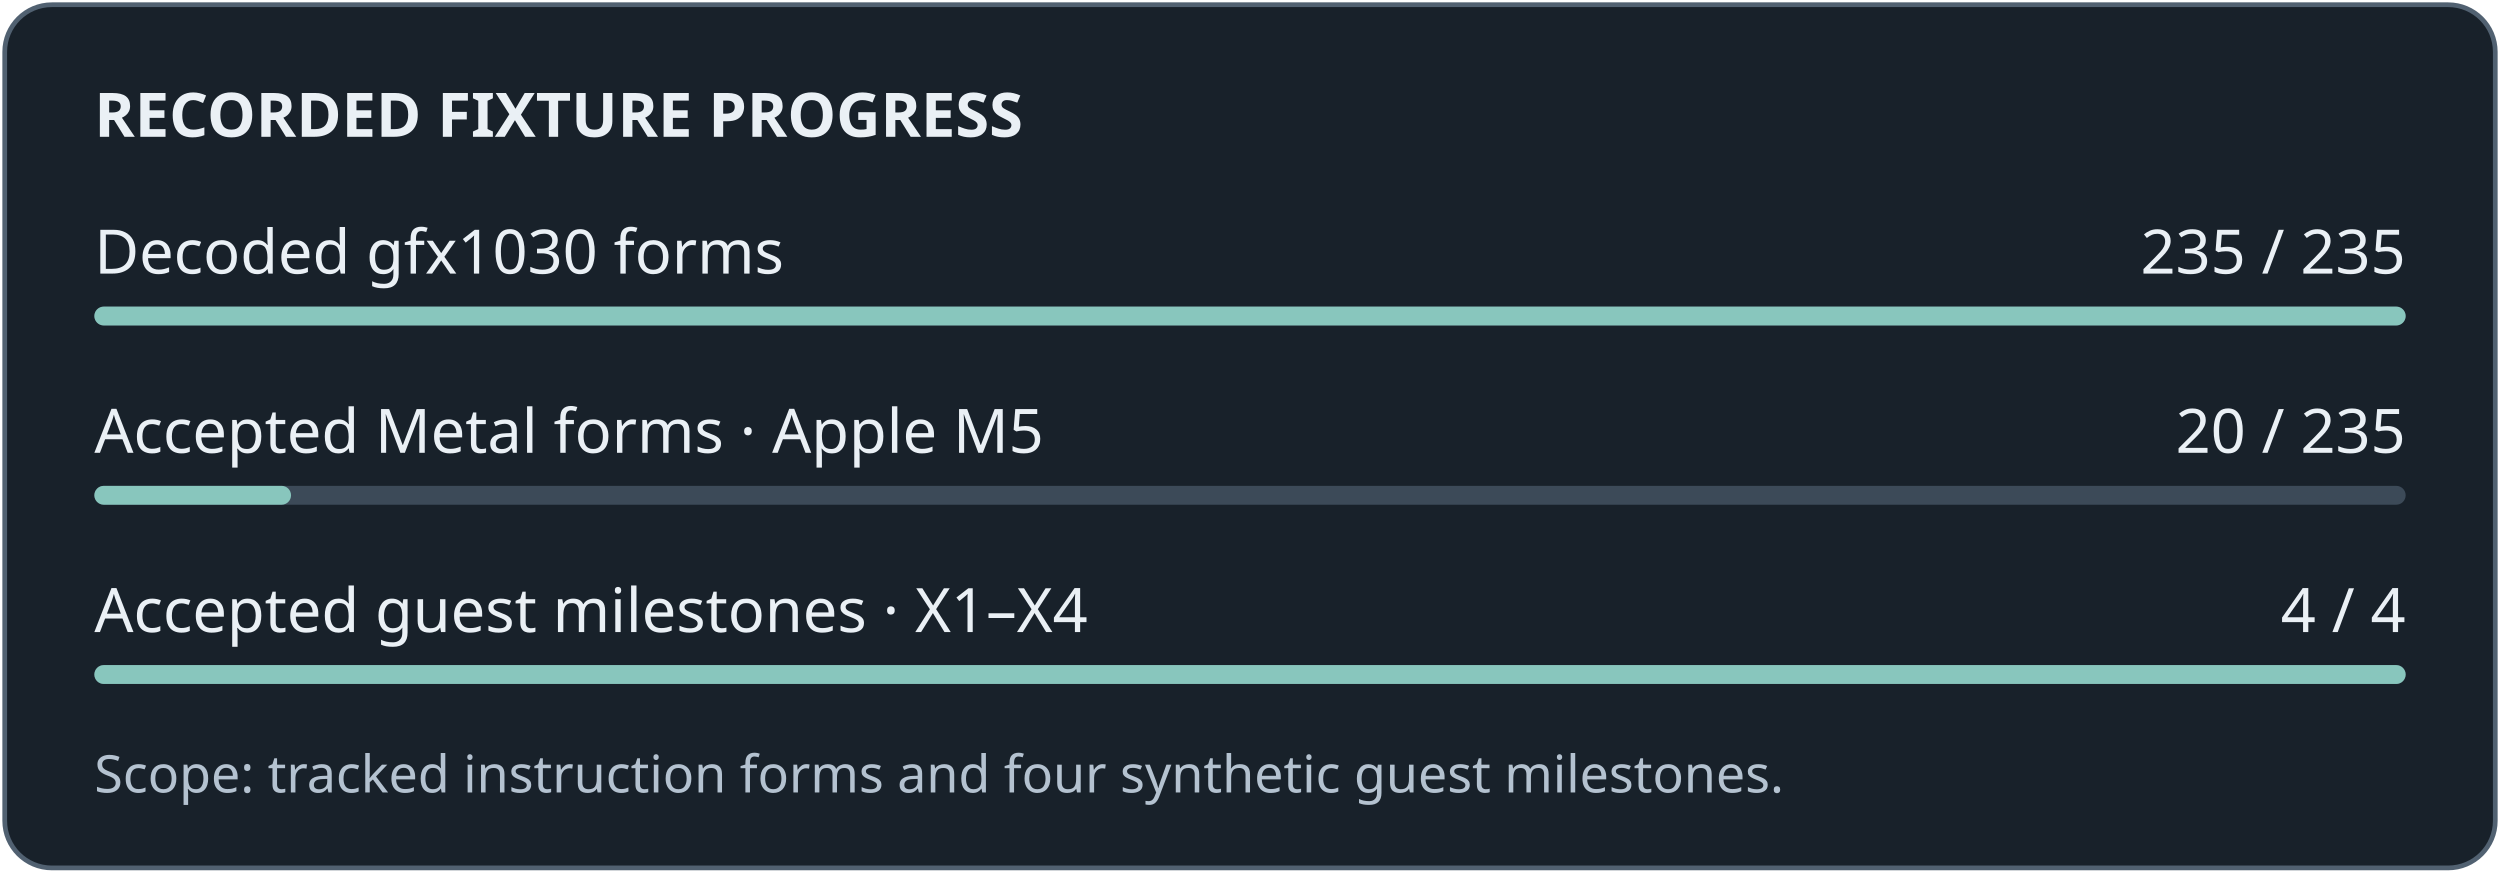
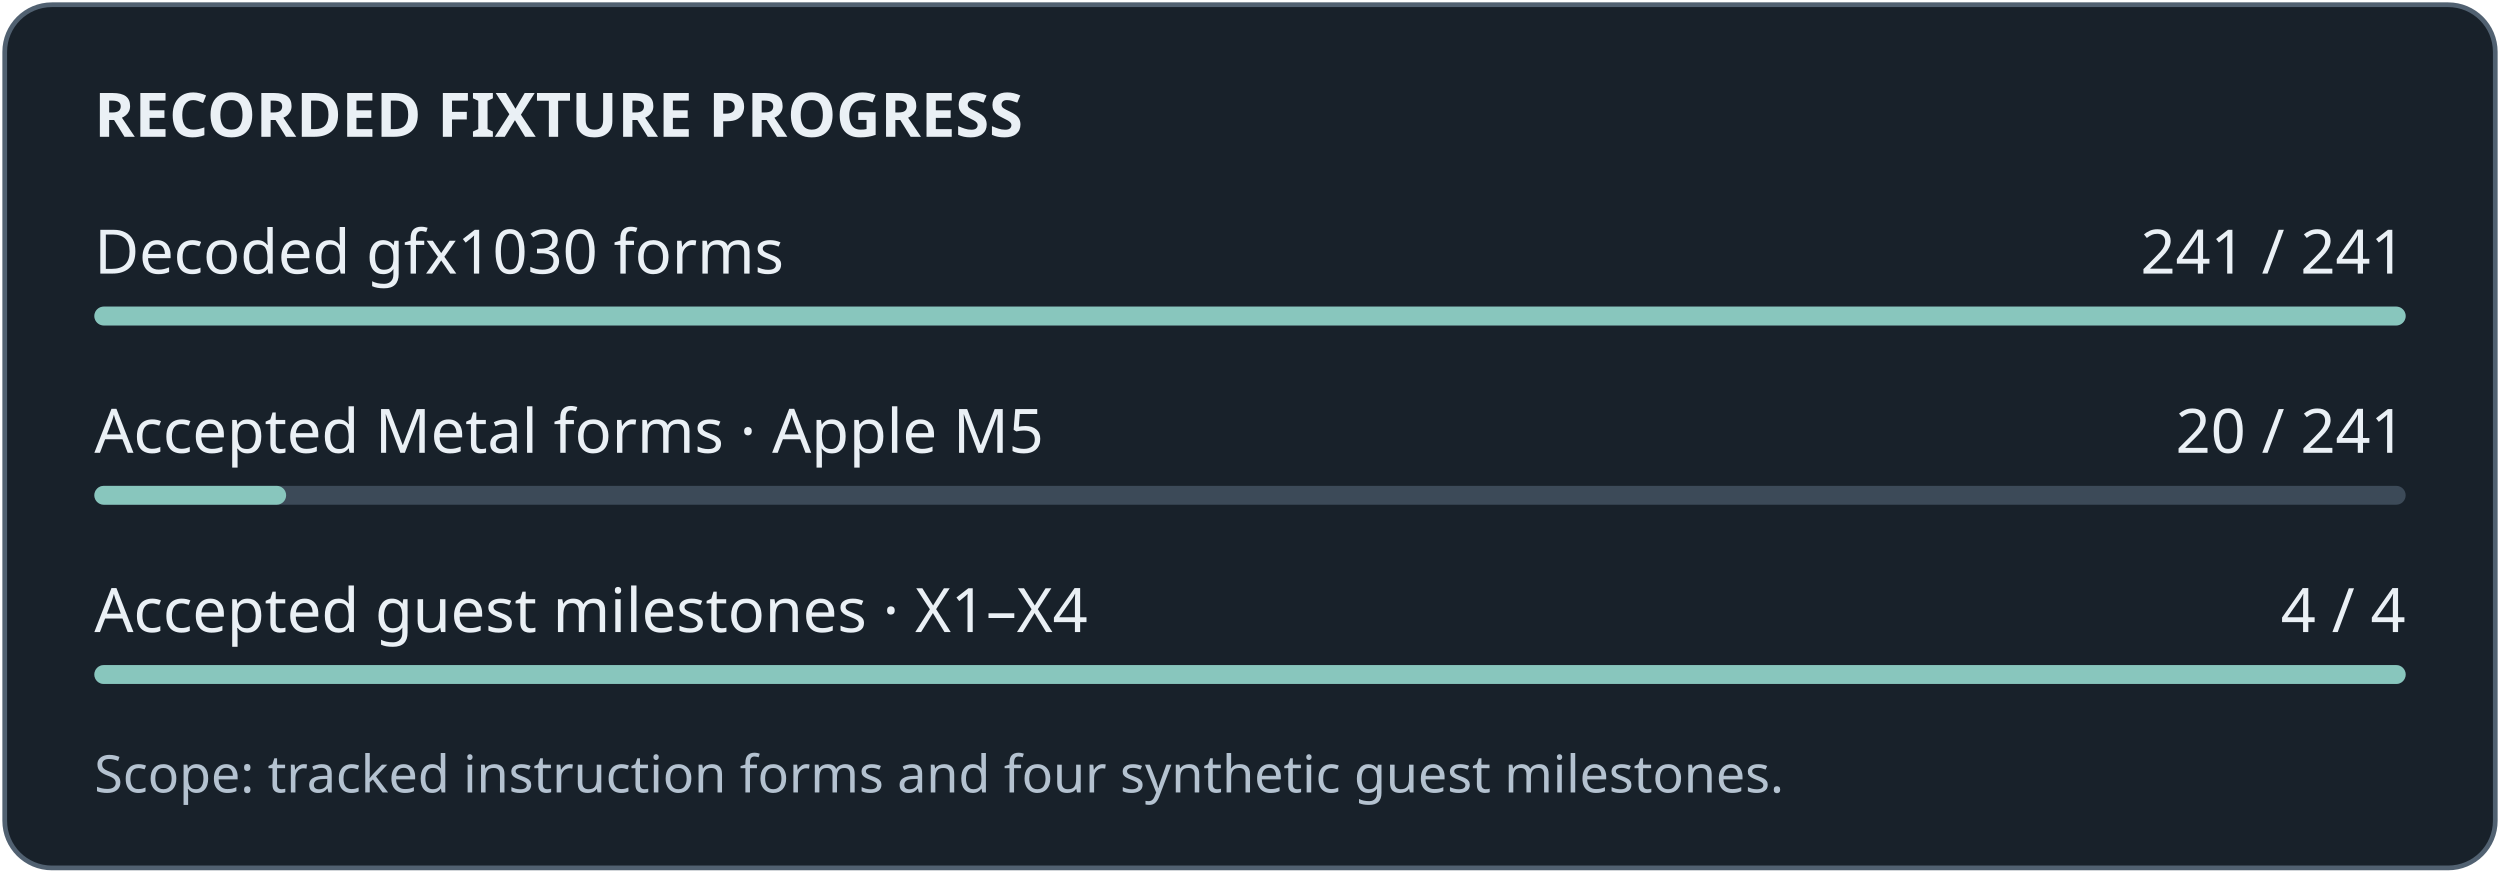
<svg xmlns="http://www.w3.org/2000/svg" width="530" height="185" viewBox="0 0 530 185" role="img" aria-labelledby="title description">
  <rect x="1" y="1" width="528" height="183" rx="10" fill="#18212a" stroke="#516171" />
  <g font-family="system-ui,sans-serif" fill="#eaf0f5">
    <text x="20" y="29" font-size="13" font-weight="700">RECORDED FIXTURE PROGRESS</text>
    <text x="20" y="58" font-size="13">Decoded gfx1030 forms</text>
-     <text x="510" y="58" font-size="13" text-anchor="end">235 / 235</text>
+     <text x="510" y="58" font-size="13" text-anchor="end">241 / 241</text>
    <rect x="20" y="65" width="490" height="4" rx="2" fill="#3c4a58" />
    <rect x="20" y="65" width="490.00" height="4" rx="2" fill="#88c6bd" />
    <text x="20" y="96" font-size="13">Accepted Metal forms · Apple M5</text>
-     <text x="510" y="96" font-size="13" text-anchor="end">20 / 235</text>
+     <text x="510" y="96" font-size="13" text-anchor="end">20 / 241</text>
    <rect x="20" y="103" width="490" height="4" rx="2" fill="#3c4a58" />
-     <rect x="20" y="103" width="41.70" height="4" rx="2" fill="#88c6bd" />
+     <rect x="20" y="103" width="40.66" height="4" rx="2" fill="#88c6bd" />
    <text x="20" y="134" font-size="13">Accepted guest milestones · X1–X4</text>
    <text x="510" y="134" font-size="13" text-anchor="end">4 / 4</text>
    <rect x="20" y="141" width="490" height="4" rx="2" fill="#3c4a58" />
    <rect x="20" y="141" width="490.00" height="4" rx="2" fill="#88c6bd" />
    <text x="20" y="168" font-size="11" fill="#b4c2d0">Scope: tracked instruction forms and four synthetic guest milestones.</text>
  </g>
</svg>
